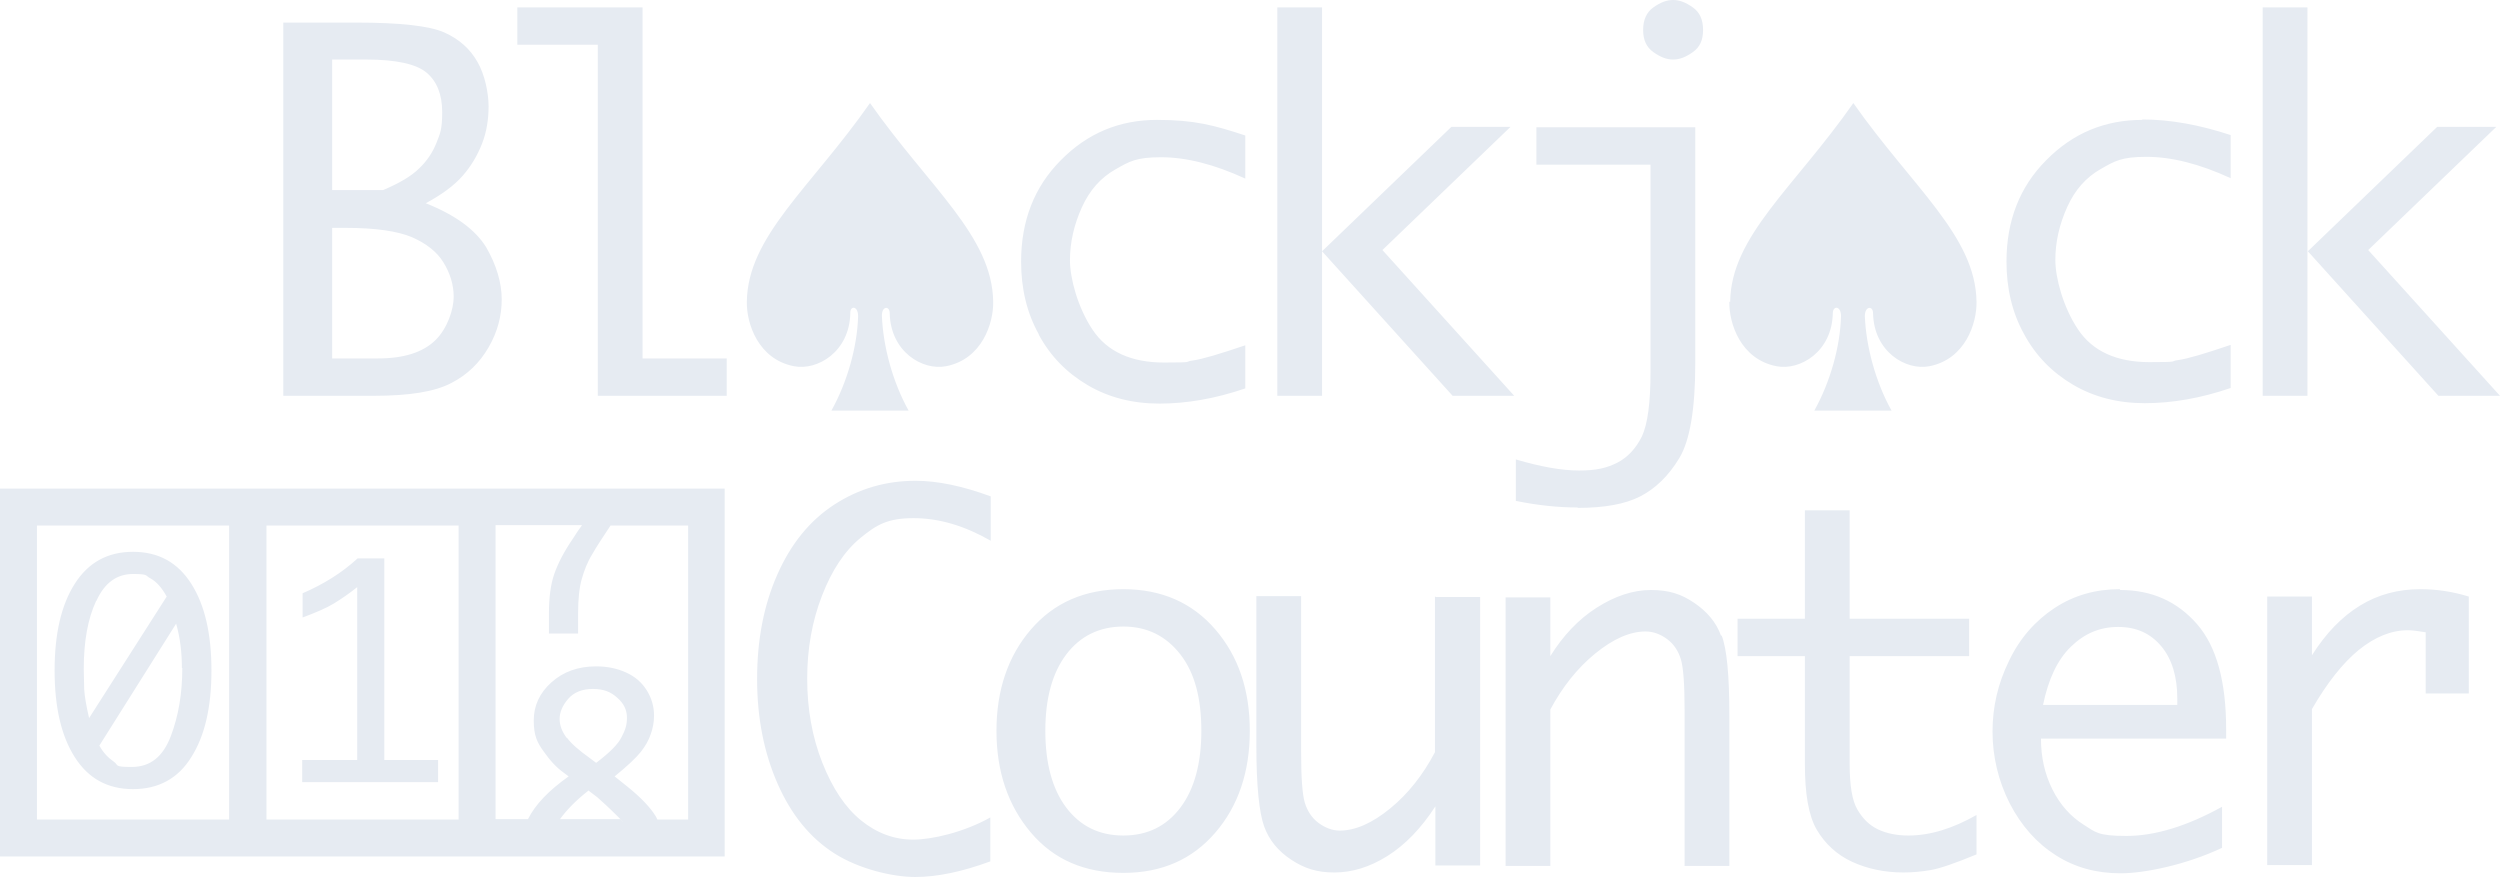
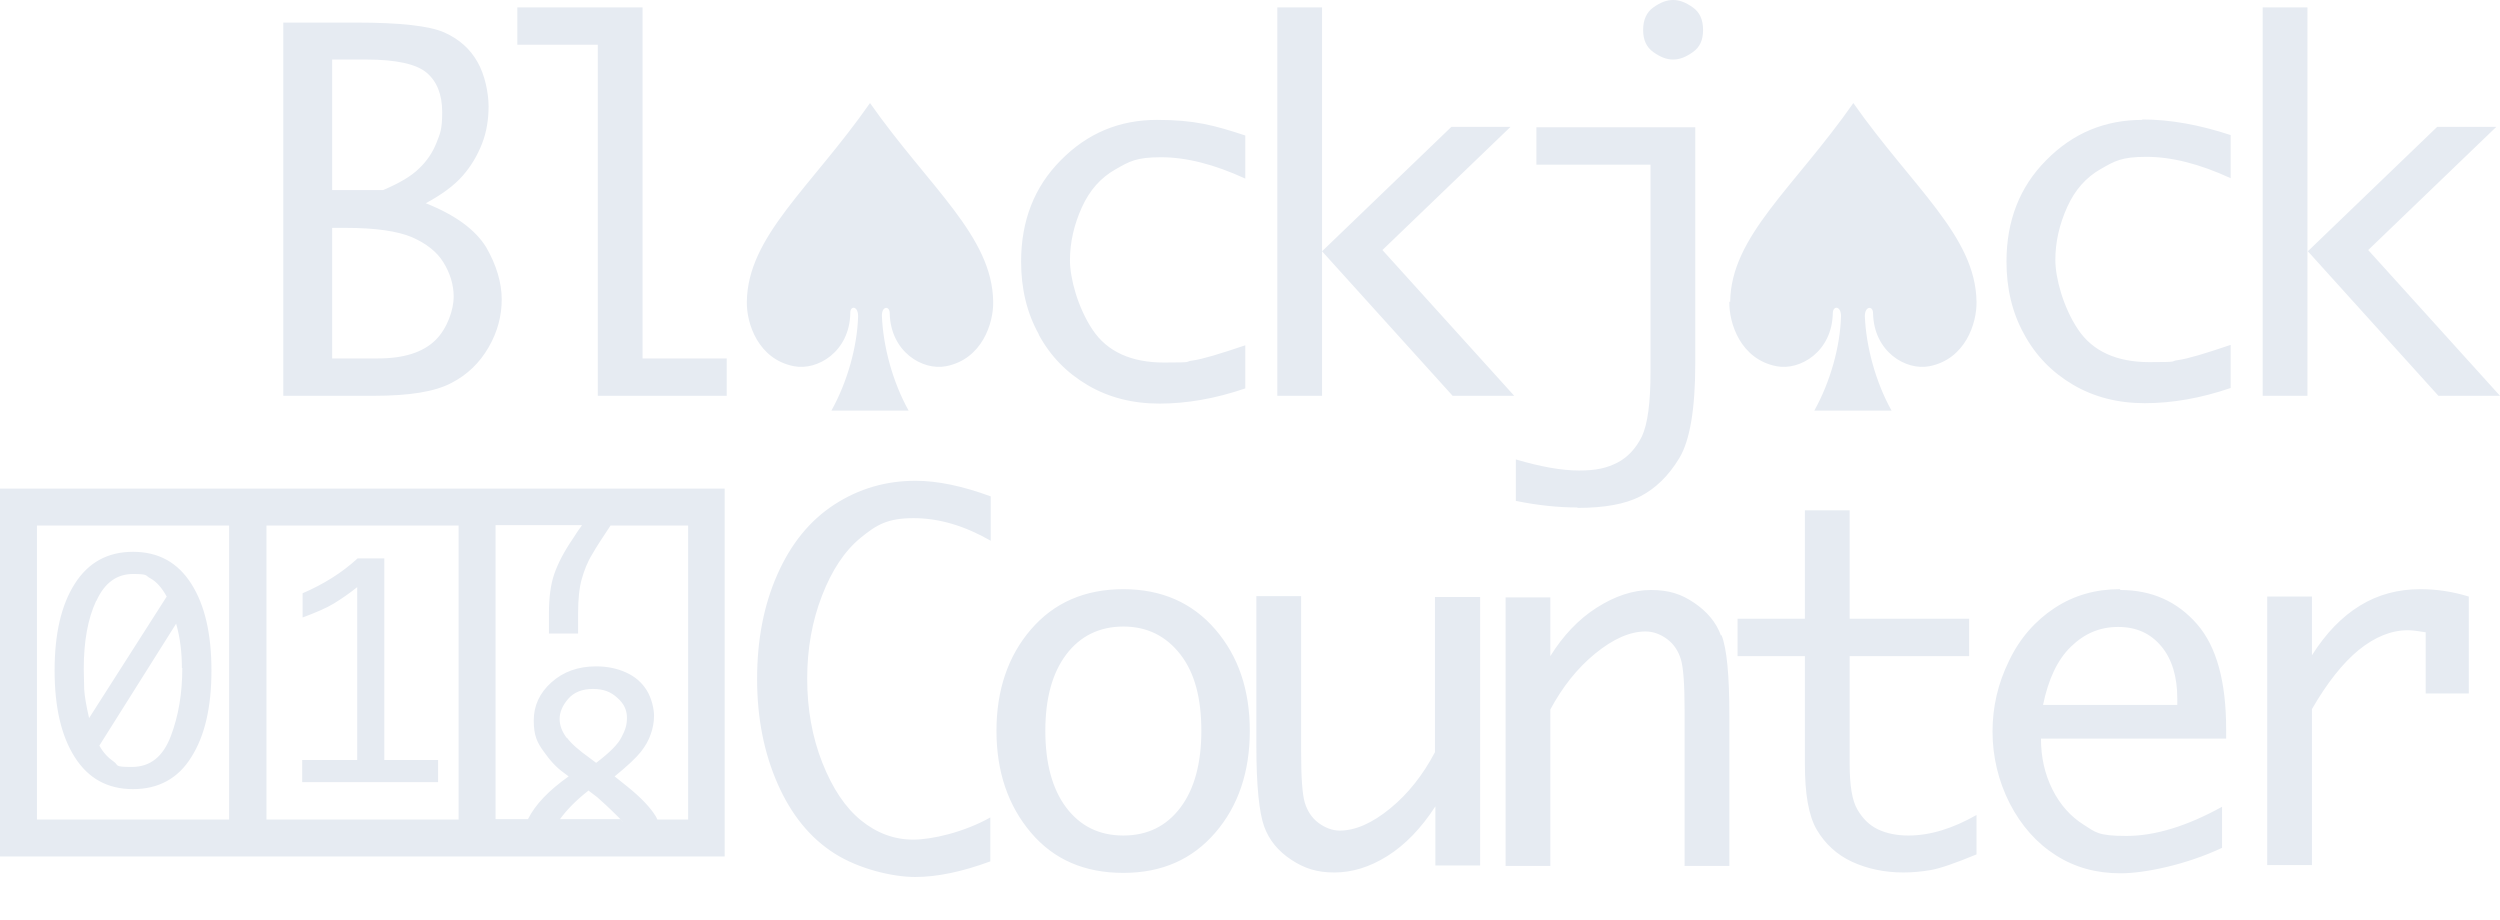
- <svg xmlns="http://www.w3.org/2000/svg" id="uuid-4bc21f0c-9140-4e18-9d16-ca72ea718ebf" version="1.1" viewBox="0 0 608.9 213.6">
+ <svg xmlns="http://www.w3.org/2000/svg" id="uuid-4bc21f0c-9140-4e18-9d16-ca72ea718ebf" version="1.1" viewBox="0 0 608.9 224">
  <defs>
    <style>
      .st0 {
        fill: #e6ebf2;
      }
    </style>
  </defs>
  <g id="uuid-73211879-8c8e-40bc-b592-b75df7b9ccc7">
-     <path class="st0" d="M111.7,119H0v89.6h176.5v-89.6s-64.8,0-64.8,0ZM55.8,199.6H9v-71.6h46.8v71.6ZM111.7,199.6h-46.8v-71.6h46.8s0,71.6,0,71.6ZM143.4,192.6l2.1,1.6c.9.8,2.6,2.3,5.1,4.8s.3.4.5.5h-14.7c1.6-2.2,3.9-4.6,7-7h0ZM138,179.7c-1.1-1.5-1.7-3-1.7-4.6s.7-3.3,2.1-4.9c1.4-1.6,3.4-2.4,6-2.4s4.4.7,6,2.2c1.6,1.4,2.3,3,2.3,4.8s-.4,3-1.3,4.7c-.8,1.7-2.9,3.8-6.2,6.3l-1.6-1.2c-2.5-1.8-4.4-3.4-5.5-4.9h0ZM141.7,128c-.7.9-1.4,2-2.1,3.1-2.2,3.2-3.7,6.1-4.6,8.7-.9,2.6-1.3,5.8-1.3,9.6v4.9h7.1v-4.9c0-3.5.3-6.3.9-8.4s1.4-4.2,2.6-6.1c1-1.8,2.5-4,4.4-6.9h18.9v71.6h-7.5c-.1-.3-.3-.6-.4-.8-1.2-2-3.5-4.5-7-7.3l-3-2.4c3.2-2.6,5.3-4.6,6.4-6,1.1-1.4,1.9-2.8,2.4-4.3.5-1.4.8-2.9.8-4.5,0-2.2-.6-4.3-1.8-6.2s-2.8-3.3-5-4.3c-2.2-1-4.6-1.5-7.3-1.5-4.4,0-8,1.3-10.9,3.9-2.9,2.6-4.3,5.7-4.3,9.3s.8,5.3,2.4,7.5c1.6,2.3,3.2,4,4.9,5.2l1.2.9c-4.8,3.4-8.1,6.8-9.9,10.4h-7.9v-71.6h21ZM109.9,93.3c3.9-2,6.9-4.9,9.1-8.7s3.2-7.7,3.2-11.7-1.3-8.4-3.8-12.7c-2.6-4.2-7.4-7.8-14.7-10.7,3.9-2.1,6.9-4.3,9-6.7s3.6-5,4.7-7.8,1.6-5.9,1.6-9.1-.9-7.7-2.7-10.8c-1.8-3.2-4.5-5.6-8.1-7.2-3.6-1.6-10.8-2.4-21.4-2.4h-17.8v90.9h22.1c8.6,0,14.8-1,18.8-3.1h0ZM80.9,14.5h8.3c7.3,0,12.2,1.1,14.7,3.2s3.8,5.3,3.8,9.6-.5,5.2-1.4,7.5-2.3,4.4-4.2,6.2c-1.9,1.9-4.8,3.6-8.8,5.3h-12.4s0-31.9,0-31.9ZM80.9,55.5h3.3c7.3,0,12.7.8,16.2,2.3,3.4,1.5,6,3.5,7.6,6.1s2.5,5.4,2.5,8.4-1.5,7.7-4.5,10.6-7.6,4.4-13.9,4.4h-11.2v-31.8h0ZM156.6,87.3h20.4v9.1h-31.4V10.9h-19.6V1.8h30.5v85.5h0ZM253,81.4c-2.9-5.2-4.3-11.1-4.3-17.7,0-9.9,3.2-18.2,9.7-24.7,6.5-6.6,14.3-9.8,23.4-9.8s13.9,1.3,21.5,3.8v10.5c-7.6-3.5-14.4-5.2-20.5-5.2s-7.7,1-11.2,3-6.2,5-8.1,9.2-2.9,8.5-2.9,12.9,1.9,11.5,5.5,16.9,9.5,8,17.4,8,4.7-.2,7-.5,6.6-1.6,12.8-3.7v10.5c-7.3,2.5-14.3,3.7-20.9,3.7s-12.4-1.5-17.5-4.5c-5.1-3-9.1-7.1-11.9-12.3h0ZM322,96.4h-10.9V1.8h10.9v94.6ZM353.8,96.4l-31.8-35.2,31.5-30.3h14.4l-31.2,30,32.1,35.5h-15ZM400.2,7.3c0-2.4.8-4.3,2.5-5.5,1.7-1.2,3.2-1.8,4.8-1.8s3.1.6,4.8,1.8c1.7,1.2,2.5,3,2.5,5.5s-.8,4.2-2.5,5.4c-1.7,1.2-3.2,1.8-4.8,1.8s-3.1-.6-4.8-1.8c-1.7-1.2-2.5-3-2.5-5.4ZM384.2,123.6c-4.6,0-9.6-.5-15-1.6v-10.1c6.1,1.8,11.2,2.7,15.4,2.7s6.7-.6,9.3-1.9c2.5-1.3,4.5-3.4,6-6.4,1.4-3,2.1-8.2,2.1-15.7v-50.5h-27.8v-9.1h38.7v57.5c0,11.1-1.3,18.8-3.9,23.1s-5.8,7.4-9.5,9.3c-3.7,1.9-8.8,2.8-15.2,2.8h0ZM521.8,29.1c6.8,0,13.9,1.3,21.5,3.8v10.5c-7.6-3.5-14.4-5.2-20.5-5.2s-7.7,1-11.2,3-6.2,5-8.1,9.2-2.9,8.5-2.9,12.9,1.9,11.5,5.5,16.9,9.5,8,17.4,8,4.7-.2,7-.5c2.3-.3,6.6-1.6,12.8-3.7v10.5c-7.3,2.5-14.3,3.7-20.9,3.7s-12.4-1.5-17.5-4.5c-5.1-3-9.1-7.1-11.9-12.3-2.9-5.2-4.3-11.1-4.3-17.7,0-9.9,3.2-18.2,9.7-24.7,6.5-6.6,14.3-9.8,23.4-9.8h0ZM593.9,96.4l-31.8-35.2,31.5-30.3h14.4l-31.2,30,32.1,35.5h-15,0ZM562,96.4h-10.9V1.8h10.9v94.6ZM223,117.1c5.4,0,11.5,1.3,18.3,3.8v10.8c-6.3-3.6-12.5-5.5-18.8-5.5s-9,1.6-12.9,4.8c-3.9,3.2-7,7.9-9.4,14.1-2.4,6.2-3.6,12.9-3.6,20.2s1.2,14.2,3.7,20.5,5.6,10.9,9.4,14c3.8,3.1,8.1,4.7,12.7,4.7s12.4-1.8,18.8-5.4v10.7c-6.8,2.5-12.9,3.8-18.3,3.8s-13.6-1.9-19.6-5.7-10.6-9.5-13.9-17c-3.3-7.5-5-16-5-25.5s1.6-17.9,4.9-25.4,7.9-13.2,13.9-17.1,12.6-5.8,19.8-5.8h0ZM273.6,143.5c-9.4,0-16.9,3.3-22.5,9.8s-8.4,14.8-8.4,24.7,2.8,18.2,8.4,24.8,13.1,9.8,22.5,9.8,16.8-3.3,22.4-9.8,8.4-14.8,8.4-24.8-2.8-18.2-8.4-24.7-13.1-9.8-22.4-9.8ZM287.5,196.7c-3.4,4.5-8,6.8-13.9,6.8s-10.5-2.3-13.9-6.8-5.1-10.8-5.1-18.7,1.7-14.1,5.1-18.6,8.1-6.8,13.9-6.8,10.4,2.3,13.9,6.8,5.1,10.7,5.1,18.6-1.7,14.2-5.1,18.7ZM349.6,145.4h10.9v65.4h-10.9v-14.4c-3.5,5.4-7.4,9.4-11.7,12.1-4.3,2.7-8.6,4-12.9,4s-7.3-1-10.5-3.1c-3.2-2.1-5.4-4.8-6.6-8.1s-1.9-9.9-1.9-19.5v-36.6h10.9v37.9c0,6.3.3,10.4.9,12.4.6,2,1.7,3.7,3.3,4.9s3.4,1.9,5.2,1.9c3.8,0,7.9-1.8,12.3-5.4s8-8.2,10.9-13.7v-38.1h0ZM419.3,154.7c1.3,3.3,1.9,9.8,1.9,19.6v36.6h-10.9v-37.9c0-6.3-.3-10.4-.9-12.4s-1.7-3.7-3.3-4.9-3.4-1.9-5.3-1.9c-3.8,0-7.9,1.8-12.3,5.4s-8,8.2-10.9,13.6v38.1h-10.9v-65.4h10.9v14.3c3.1-5,6.9-9,11.3-11.8s8.8-4.3,13.2-4.3,7.4,1,10.5,3.1,5.4,4.7,6.6,8.1ZM464.8,203.5c5.3,0,10.8-1.7,16.6-5v9.6c-5.1,2.1-8.8,3.4-11.1,3.8s-4.5.6-6.7.6c-4.6,0-8.8-.9-12.5-2.6s-6.6-4.4-8.6-7.8-2.9-8.8-2.9-15.9v-26.4h-16.4v-9.1h16.4v-26.4h10.9v26.4h29.1v9.1h-29.1v26.2c0,5.3.6,9,1.9,11.2s2.9,3.8,5,4.8,4.6,1.5,7.4,1.5h0ZM516.3,143.5c-5.9,0-11.2,1.5-15.9,4.6s-8.5,7.4-11.1,12.9c-2.7,5.5-4,11.2-4,17.2s1.4,12,4.2,17.5c2.8,5.4,6.5,9.6,11.2,12.6s9.9,4.4,15.8,4.4,16-2.1,24.7-6.2v-10c-8.5,4.7-16.3,7.1-23.3,7.1s-7.5-.9-10.5-2.8-5.6-4.7-7.5-8.5c-1.9-3.8-2.8-7.9-2.8-12.4h45.1v-2.3c0-11.5-2.3-20.1-7.1-25.6s-11-8.3-18.7-8.3h0ZM530.2,171.7h-32.6c1.3-6.3,3.5-11,6.8-14.2s7-4.8,11.5-4.8,7.9,1.6,10.5,4.7,3.9,7.4,3.9,12.7v1.6h0ZM589.5,143.5c4,0,7.9.6,11.8,1.8v23.6h-10.5v-14.9c-1.8-.3-3.3-.5-4.3-.5-4.1,0-8,1.6-12,4.8-3.9,3.2-7.7,8-11.4,14.4v38h-10.9v-65.4h10.9v14.3c3.4-5.4,7.3-9.4,11.7-12.1s9.3-4,14.7-4h0ZM106.6,190.5h-33v-5.4h13.4v-42.1c-2,1.6-3.9,2.9-5.7,4-1.8,1.1-4.4,2.2-7.6,3.4v-5.9c5.1-2.2,9.6-5,13.4-8.5h6.5v49.1h13.1v5.4ZM32.4,192.2c6.2,0,11-2.6,14.2-7.8,3.3-5.2,4.9-12.2,4.9-21.1s-1.6-15.9-4.9-21.1c-3.3-5.2-8-7.8-14.2-7.8s-10.9,2.6-14.2,7.8c-3.3,5.2-4.9,12.2-4.9,21.1s1.6,15.9,4.9,21.1c3.3,5.2,8,7.8,14.2,7.8ZM44.4,162.7c0,6.1-.9,11.6-2.8,16.6-1.9,5-5,7.5-9.5,7.5s-3.1-.4-4.4-1.3c-1.3-.9-2.5-2.1-3.5-3.9l18.7-29.7c1,3.5,1.4,7.1,1.4,10.8h0ZM23.5,146.3c2-4.4,5-6.5,8.9-6.5s2.9.4,4.3,1.1c1.4.8,2.7,2.2,3.9,4.4l-18.9,29.6c-.7-3-1.1-5.4-1.2-7.1,0-1.8-.1-3.4-.1-4.9,0-6.7,1-12.2,3-16.5h0ZM211.9,25.1c14.4,20.5,29.8,32.4,30,48.4.1,5.2-2.7,14-11.5,15.7-5.7,1.1-13.5-3.5-13.7-12.9,0-1.9-2-1.8-1.9.7.3,7.4,2.6,16,6.5,23h-18.8c3.9-7,6.3-15.6,6.5-23,0-2.6-2-2.6-1.9-.7-.2,9.4-8,14-13.7,12.9-8.8-1.7-11.6-10.5-11.5-15.7.2-16,15.6-27.8,30-48.4h0ZM421.4,73.5c.2-16,15.6-27.8,30-48.4,14.4,20.5,29.8,32.4,30,48.4.1,5.2-2.7,14-11.5,15.7-5.7,1.1-13.5-3.5-13.7-12.9,0-1.9-2-1.8-2,.7.3,7.4,2.6,16,6.5,23h-18.8c3.9-7,6.3-15.6,6.5-23,0-2.6-2-2.6-2-.7-.2,9.4-8,14-13.7,12.9-8.8-1.7-11.6-10.5-11.5-15.7h0Z" />
+     <path class="st0" d="M111.7,119H0v89.6h176.5v-89.6s-64.8,0-64.8,0ZM55.8,199.6H9v-71.6h46.8v71.6ZM111.7,199.6h-46.8v-71.6h46.8v71.6ZM143.4,192.6l2.1,1.6c.9.8,2.6,2.3,5.1,4.8s.3.4.5.5h-14.7c1.6-2.2,3.9-4.6,7-7h0ZM138,179.7c-1.1-1.5-1.7-3-1.7-4.6s.7-3.3,2.1-4.9c1.4-1.6,3.4-2.4,6-2.4s4.4.7,6,2.2c1.6,1.4,2.3,3,2.3,4.8s-.4,3-1.3,4.7c-.8,1.7-2.9,3.8-6.2,6.3l-1.6-1.2c-2.5-1.8-4.4-3.4-5.5-4.9h-.1ZM141.7,128c-.7.9-1.4,2-2.1,3.1-2.2,3.2-3.7,6.1-4.6,8.7-.9,2.6-1.3,5.8-1.3,9.6v4.9h7.1v-4.9c0-3.5.3-6.3.9-8.4s1.4-4.2,2.6-6.1c1-1.8,2.5-4,4.4-6.9h18.9v71.6h-7.5c-.1-.3-.3-.6-.4-.8-1.2-2-3.5-4.5-7-7.3l-3-2.4c3.2-2.6,5.3-4.6,6.4-6,1.1-1.4,1.9-2.8,2.4-4.3.5-1.4.8-2.9.8-4.5s-.6-4.3-1.8-6.2-2.8-3.3-5-4.3-4.6-1.5-7.3-1.5c-4.4,0-8,1.3-10.9,3.9-2.9,2.6-4.3,5.7-4.3,9.3s.8,5.3,2.4,7.5c1.6,2.3,3.2,4,4.9,5.2l1.2.9c-4.8,3.4-8.1,6.8-9.9,10.4h-7.9v-71.6h21ZM109.9,93.3c3.9-2,6.9-4.9,9.1-8.7s3.2-7.7,3.2-11.7-1.3-8.4-3.8-12.7c-2.6-4.2-7.4-7.8-14.7-10.7,3.9-2.1,6.9-4.3,9-6.7s3.6-5,4.7-7.8,1.6-5.9,1.6-9.1-.9-7.7-2.7-10.8c-1.8-3.2-4.5-5.6-8.1-7.2-3.6-1.6-10.8-2.4-21.4-2.4h-17.8v90.9h22.1c8.6,0,14.8-1,18.8-3.1h0ZM80.9,14.5h8.3c7.3,0,12.2,1.1,14.7,3.2s3.8,5.3,3.8,9.6-.5,5.2-1.4,7.5-2.3,4.4-4.2,6.2c-1.9,1.9-4.8,3.6-8.8,5.3h-12.4V14.4h0ZM80.9,55.5h3.3c7.3,0,12.7.8,16.2,2.3,3.4,1.5,6,3.5,7.6,6.1,1.6,2.6,2.5,5.4,2.5,8.4s-1.5,7.7-4.5,10.6-7.6,4.4-13.9,4.4h-11.2v-31.8h0ZM156.6,87.3h20.4v9.1h-31.4V10.9h-19.6V1.8h30.5v85.5h.1ZM253,81.4c-2.9-5.2-4.3-11.1-4.3-17.7,0-9.9,3.2-18.2,9.7-24.7,6.5-6.6,14.3-9.8,23.4-9.8s13.9,1.3,21.5,3.8v10.5c-7.6-3.5-14.4-5.2-20.5-5.2s-7.7,1-11.2,3-6.2,5-8.1,9.2-2.9,8.5-2.9,12.9,1.9,11.5,5.5,16.9,9.5,8,17.4,8,4.7-.2,7-.5,6.6-1.6,12.8-3.7v10.5c-7.3,2.5-14.3,3.7-20.9,3.7s-12.4-1.5-17.5-4.5-9.1-7.1-11.9-12.3h0ZM322,96.4h-10.9V1.8h10.9v94.6ZM353.8,96.4l-31.8-35.2,31.5-30.3h14.4l-31.2,30,32.1,35.5h-15ZM400.2,7.3c0-2.4.8-4.3,2.5-5.5,1.7-1.2,3.2-1.8,4.8-1.8s3.1.6,4.8,1.8c1.7,1.2,2.5,3,2.5,5.5s-.8,4.2-2.5,5.4c-1.7,1.2-3.2,1.8-4.8,1.8s-3.1-.6-4.8-1.8c-1.7-1.2-2.5-3-2.5-5.4ZM384.2,123.6c-4.6,0-9.6-.5-15-1.6v-10.1c6.1,1.8,11.2,2.7,15.4,2.7s6.7-.6,9.3-1.9c2.5-1.3,4.5-3.4,6-6.4,1.4-3,2.1-8.2,2.1-15.7v-50.5h-27.8v-9.1h38.7v57.5c0,11.1-1.3,18.8-3.9,23.1s-5.8,7.4-9.5,9.3-8.8,2.8-15.2,2.8h-.1ZM521.8,29.1c6.8,0,13.9,1.3,21.5,3.8v10.5c-7.6-3.5-14.4-5.2-20.5-5.2s-7.7,1-11.2,3-6.2,5-8.1,9.2-2.9,8.5-2.9,12.9,1.9,11.5,5.5,16.9,9.5,8,17.4,8,4.7-.2,7-.5,6.6-1.6,12.8-3.7v10.5c-7.3,2.5-14.3,3.7-20.9,3.7s-12.4-1.5-17.5-4.5-9.1-7.1-11.9-12.3c-2.9-5.2-4.3-11.1-4.3-17.7,0-9.9,3.2-18.2,9.7-24.7,6.5-6.6,14.3-9.8,23.4-9.8h0ZM593.9,96.4l-31.8-35.2,31.5-30.3h14.4l-31.2,30,32.1,35.5h-15ZM562,96.4h-10.9V1.8h10.9v94.6ZM223,117.1c5.4,0,11.5,1.3,18.3,3.8v10.8c-6.3-3.6-12.5-5.5-18.8-5.5s-9,1.6-12.9,4.8c-3.9,3.2-7,7.9-9.4,14.1-2.4,6.2-3.6,12.9-3.6,20.2s1.2,14.2,3.7,20.5,5.6,10.9,9.4,14c3.8,3.1,8.1,4.7,12.7,4.7s12.4-1.8,18.8-5.4v10.7c-6.8,2.5-12.9,3.8-18.3,3.8s-13.6-1.9-19.6-5.7-10.6-9.5-13.9-17c-3.3-7.5-5-16-5-25.5s1.6-17.9,4.9-25.4,7.9-13.2,13.9-17.1,12.6-5.8,19.8-5.8h0ZM273.6,143.5c-9.4,0-16.9,3.3-22.5,9.8s-8.4,14.8-8.4,24.7,2.8,18.2,8.4,24.8c5.6,6.6,13.1,9.8,22.5,9.8s16.8-3.3,22.4-9.8,8.4-14.8,8.4-24.8-2.8-18.2-8.4-24.7-13.1-9.8-22.4-9.8ZM287.5,196.7c-3.4,4.5-8,6.8-13.9,6.8s-10.5-2.3-13.9-6.8-5.1-10.8-5.1-18.7,1.7-14.1,5.1-18.6,8.1-6.8,13.9-6.8,10.4,2.3,13.9,6.8,5.1,10.7,5.1,18.6-1.7,14.2-5.1,18.7ZM349.6,145.4h10.9v65.4h-10.9v-14.4c-3.5,5.4-7.4,9.4-11.7,12.1-4.3,2.7-8.6,4-12.9,4s-7.3-1-10.5-3.1-5.4-4.8-6.6-8.1-1.9-9.9-1.9-19.5v-36.6h10.9v37.9c0,6.3.3,10.4.9,12.4s1.7,3.7,3.3,4.9,3.4,1.9,5.2,1.9c3.8,0,7.9-1.8,12.3-5.4s8-8.2,10.9-13.7v-38.1h0v.3ZM419.3,154.7c1.3,3.3,1.9,9.8,1.9,19.6v36.6h-10.9v-37.9c0-6.3-.3-10.4-.9-12.4s-1.7-3.7-3.3-4.9-3.4-1.9-5.3-1.9c-3.8,0-7.9,1.8-12.3,5.4s-8,8.2-10.9,13.6v38.1h-10.9v-65.4h10.9v14.3c3.1-5,6.9-9,11.3-11.8s8.8-4.3,13.2-4.3,7.4,1,10.5,3.1,5.4,4.7,6.6,8.1v-.2ZM464.8,203.5c5.3,0,10.8-1.7,16.6-5v9.6c-5.1,2.1-8.8,3.4-11.1,3.8s-4.5.6-6.7.6c-4.6,0-8.8-.9-12.5-2.6s-6.6-4.4-8.6-7.8-2.9-8.8-2.9-15.9v-26.4h-16.4v-9.1h16.4v-26.4h10.9v26.4h29.1v9.1h-29.1v26.2c0,5.3.6,9,1.9,11.2s2.9,3.8,5,4.8,4.6,1.5,7.4,1.5h0ZM516.3,143.5c-5.9,0-11.2,1.5-15.9,4.6s-8.5,7.4-11.1,12.9c-2.7,5.5-4,11.2-4,17.2s1.4,12,4.2,17.5c2.8,5.4,6.5,9.6,11.2,12.6s9.9,4.4,15.8,4.4,16-2.1,24.7-6.2v-10c-8.5,4.7-16.3,7.1-23.3,7.1s-7.5-.9-10.5-2.8-5.6-4.7-7.5-8.5-2.8-7.9-2.8-12.4h45.1v-2.3c0-11.5-2.3-20.1-7.1-25.6s-11-8.3-18.7-8.3h0v-.2ZM530.2,171.7h-32.6c1.3-6.3,3.5-11,6.8-14.2s7-4.8,11.5-4.8,7.9,1.6,10.5,4.7,3.9,7.4,3.9,12.7v1.6h-.1ZM589.5,143.5c4,0,7.9.6,11.8,1.8v23.6h-10.5v-14.9c-1.8-.3-3.3-.5-4.3-.5-4.1,0-8,1.6-12,4.8-3.9,3.2-7.7,8-11.4,14.4v38h-10.9v-65.4h10.9v14.3c3.4-5.4,7.3-9.4,11.7-12.1s9.3-4,14.7-4h0ZM106.6,190.5h-33v-5.4h13.4v-42.1c-2,1.6-3.9,2.9-5.7,4-1.8,1.1-4.4,2.2-7.6,3.4v-5.9c5.1-2.2,9.6-5,13.4-8.5h6.5v49.1h13.1v5.4h-.1ZM32.4,192.2c6.2,0,11-2.6,14.2-7.8,3.3-5.2,4.9-12.2,4.9-21.1s-1.6-15.9-4.9-21.1c-3.3-5.2-8-7.8-14.2-7.8s-10.9,2.6-14.2,7.8c-3.3,5.2-4.9,12.2-4.9,21.1s1.6,15.9,4.9,21.1c3.3,5.2,8,7.8,14.2,7.8ZM44.4,162.7c0,6.1-.9,11.6-2.8,16.6-1.9,5-5,7.5-9.5,7.5s-3.1-.4-4.4-1.3c-1.3-.9-2.5-2.1-3.5-3.9l18.7-29.7c1,3.5,1.4,7.1,1.4,10.8h0ZM23.5,146.3c2-4.4,5-6.5,8.9-6.5s2.9.4,4.3,1.1c1.4.8,2.7,2.2,3.9,4.4l-18.9,29.6c-.7-3-1.1-5.4-1.2-7.1,0-1.8-.1-3.4-.1-4.9,0-6.7,1-12.2,3-16.5h0ZM211.9,25.1c14.4,20.5,29.8,32.4,30,48.4.1,5.2-2.7,14-11.5,15.7-5.7,1.1-13.5-3.5-13.7-12.9,0-1.9-2-1.8-1.9.7.3,7.4,2.6,16,6.5,23h-18.8c3.9-7,6.3-15.6,6.5-23,0-2.6-2-2.6-1.9-.7-.2,9.4-8,14-13.7,12.9-8.8-1.7-11.6-10.5-11.5-15.7.2-16,15.6-27.8,30-48.4h0ZM421.4,73.5c.2-16,15.6-27.8,30-48.4,14.4,20.5,29.8,32.4,30,48.4.1,5.2-2.7,14-11.5,15.7-5.7,1.1-13.5-3.5-13.7-12.9,0-1.9-2-1.8-2,.7.3,7.4,2.6,16,6.5,23h-18.8c3.9-7,6.3-15.6,6.5-23,0-2.6-2-2.6-2-.7-.2,9.4-8,14-13.7,12.9-8.8-1.7-11.6-10.5-11.5-15.7h.2Z" />
  </g>
</svg>
